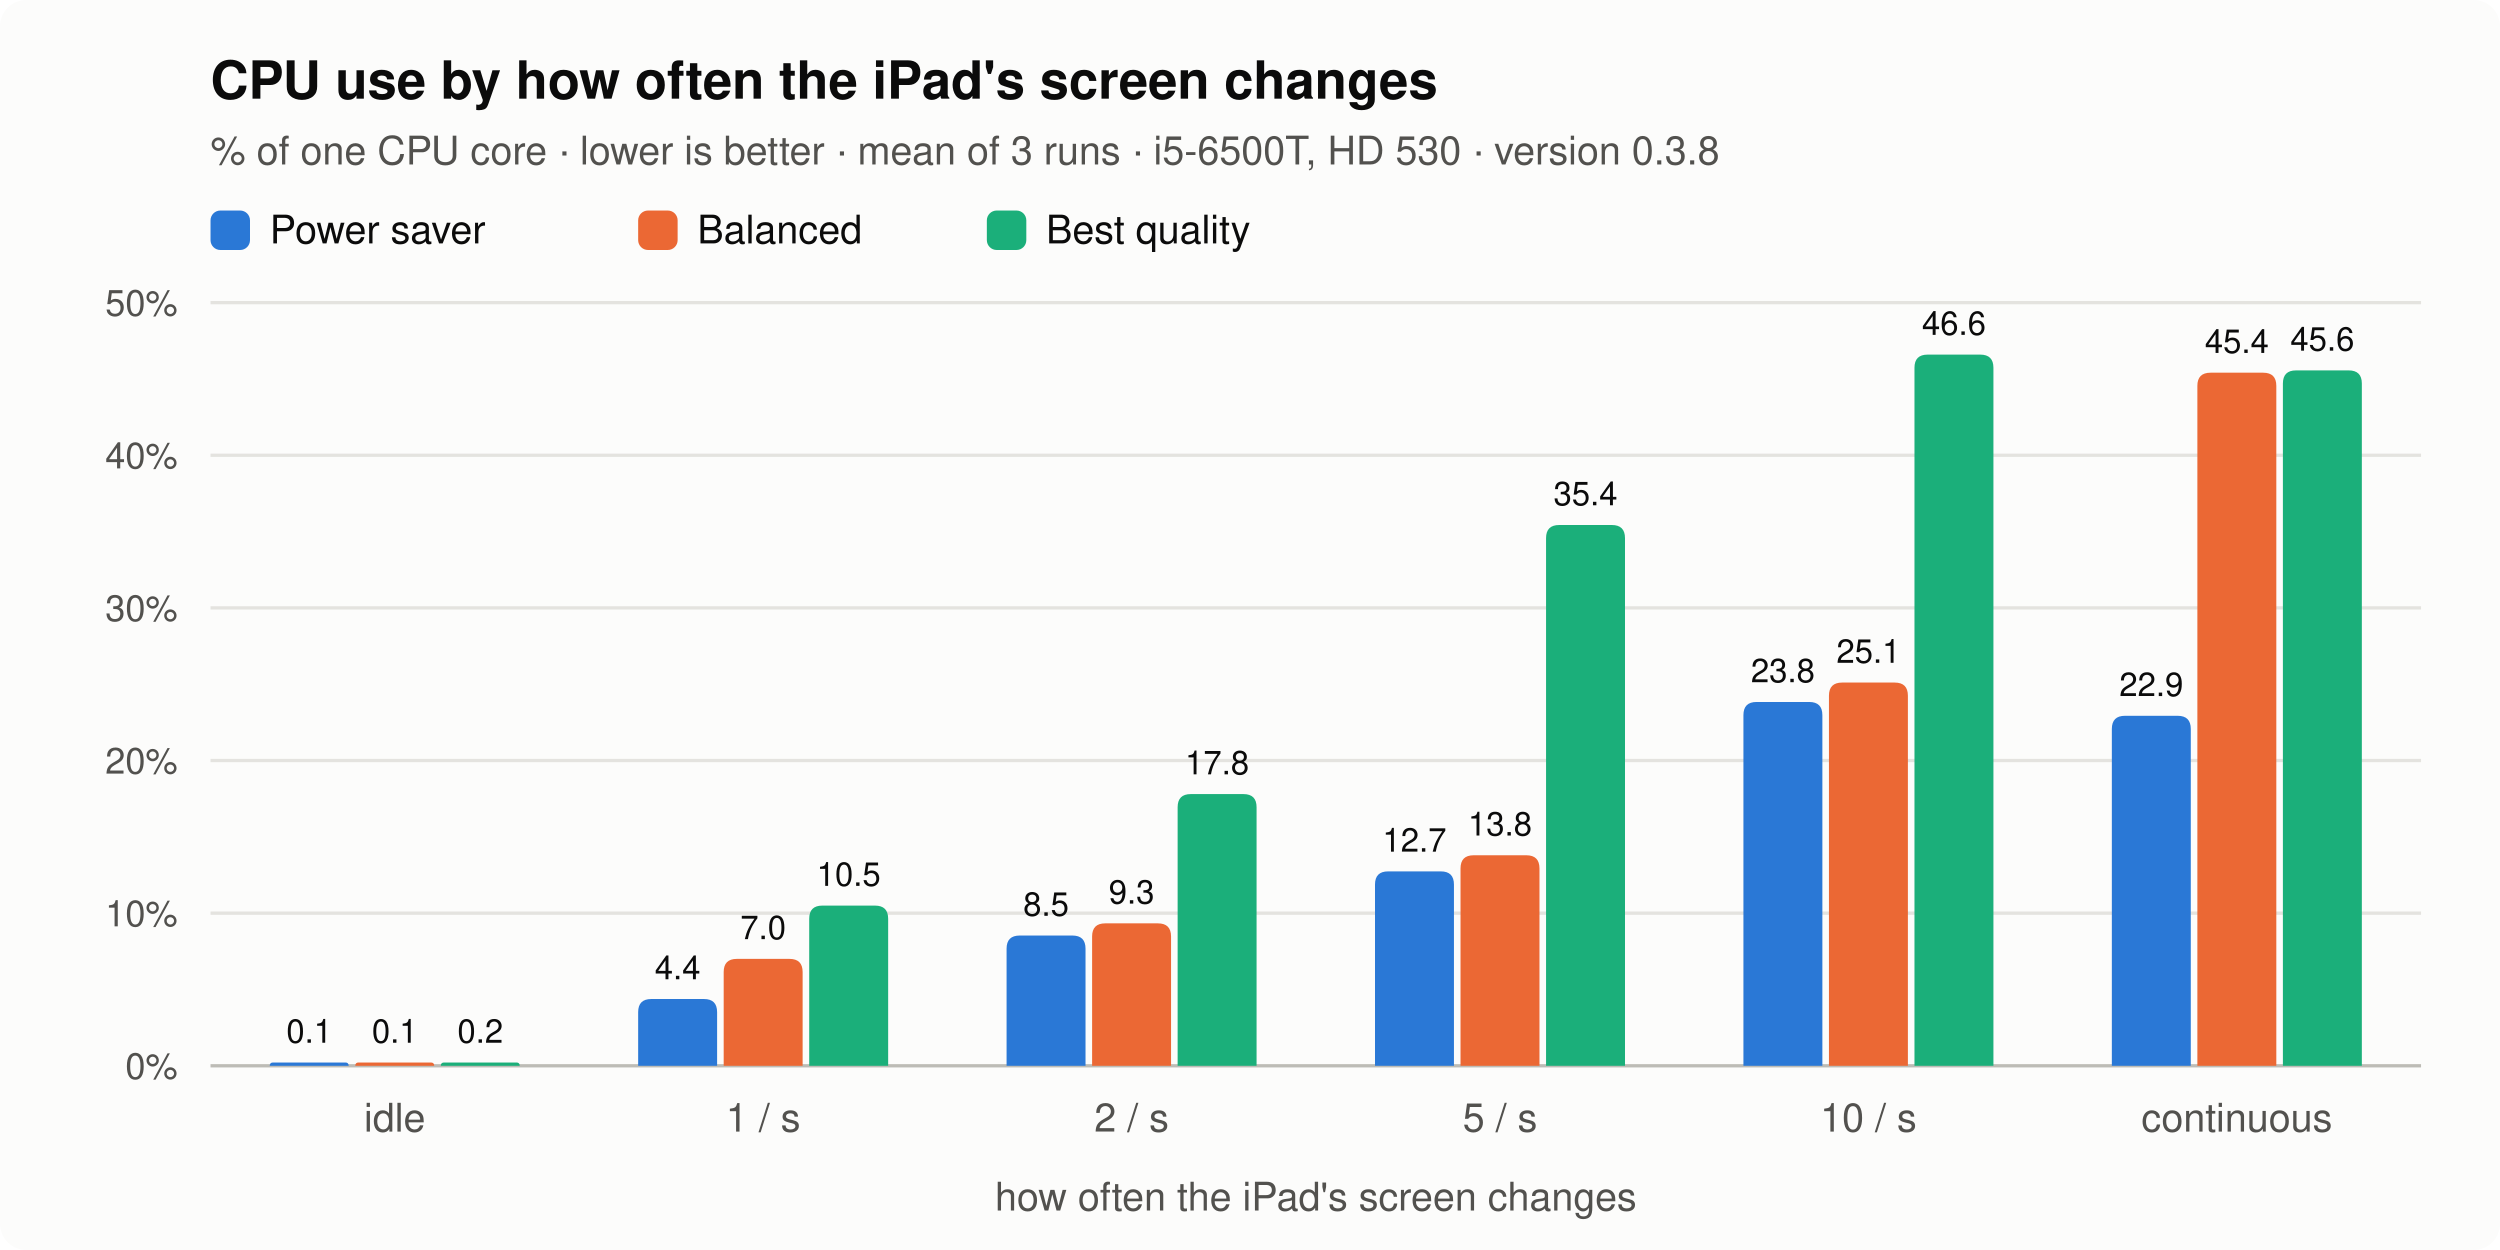
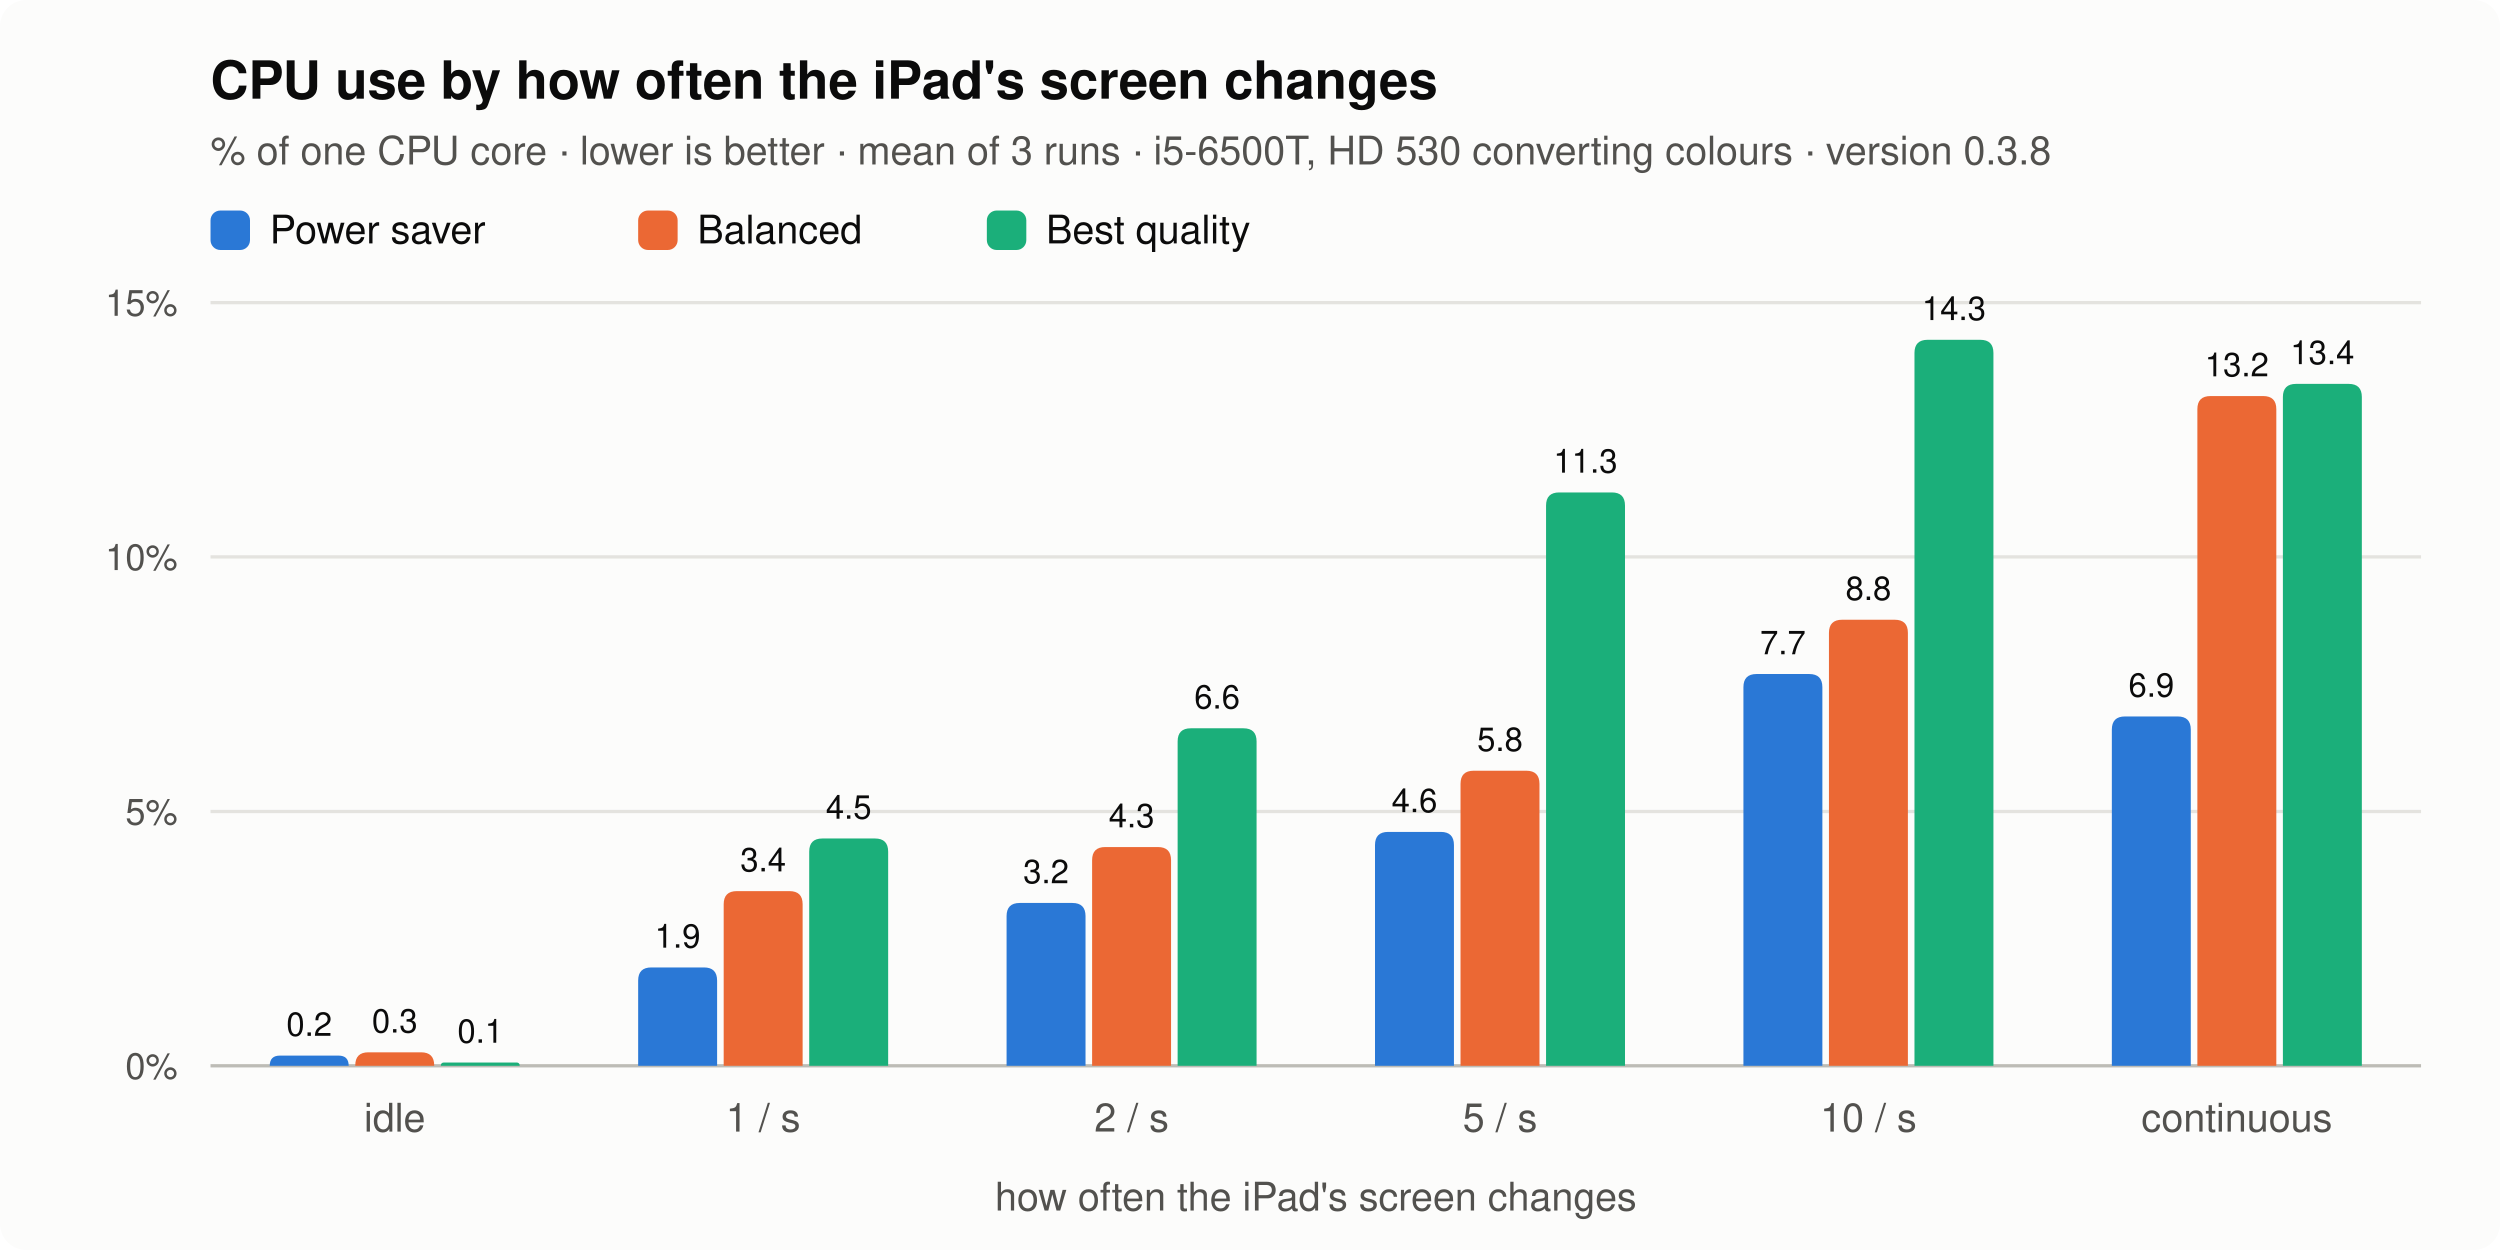
<svg xmlns="http://www.w3.org/2000/svg" width="760" height="380" viewBox="0 0 760 380" role="img" aria-labelledby="t d">
  <rect width="760" height="380" rx="8" fill="#fcfcfb" />
  <text x="64" y="30" font-family="-apple-system,BlinkMacSystemFont,'Segoe UI',Helvetica,Arial,sans-serif" font-size="16" font-weight="600" fill="#0b0b0b">CPU use by how often the iPad's screen changes</text>
-   <text x="64" y="50" font-family="-apple-system,BlinkMacSystemFont,'Segoe UI',Helvetica,Arial,sans-serif" font-size="12" fill="#52514e">% of one CPU core · lower is better · mean of 3 runs · i5-6500T, HD 530 · version 0.3.8</text>
+   <text x="64" y="50" font-family="-apple-system,BlinkMacSystemFont,'Segoe UI',Helvetica,Arial,sans-serif" font-size="12" fill="#52514e">% of one CPU core · lower is better · mean of 3 runs · i5-6500T, HD 530 converting colours · version 0.3.8</text>
  <rect x="64" y="64" width="12" height="12" rx="3" fill="#2a78d6" />
  <text x="82" y="74" font-family="-apple-system,BlinkMacSystemFont,'Segoe UI',Helvetica,Arial,sans-serif" font-size="12" fill="#0b0b0b">Power saver</text>
  <rect x="194" y="64" width="12" height="12" rx="3" fill="#eb6834" />
  <text x="212" y="74" font-family="-apple-system,BlinkMacSystemFont,'Segoe UI',Helvetica,Arial,sans-serif" font-size="12" fill="#0b0b0b">Balanced</text>
  <rect x="300" y="64" width="12" height="12" rx="3" fill="#1baf7a" />
  <text x="318" y="74" font-family="-apple-system,BlinkMacSystemFont,'Segoe UI',Helvetica,Arial,sans-serif" font-size="12" fill="#0b0b0b">Best quality</text>
  <line x1="64" y1="324.0" x2="736" y2="324.0" stroke="#bdbcb6" stroke-width="1" />
  <text x="54" y="328.0" font-family="-apple-system,BlinkMacSystemFont,'Segoe UI',Helvetica,Arial,sans-serif" font-size="11" text-anchor="end" fill="#52514e">0%</text>
-   <line x1="64" y1="277.6" x2="736" y2="277.6" stroke="#e4e3df" stroke-width="1" />
-   <text x="54" y="281.6" font-family="-apple-system,BlinkMacSystemFont,'Segoe UI',Helvetica,Arial,sans-serif" font-size="11" text-anchor="end" fill="#52514e">10%</text>
-   <line x1="64" y1="231.2" x2="736" y2="231.2" stroke="#e4e3df" stroke-width="1" />
-   <text x="54" y="235.2" font-family="-apple-system,BlinkMacSystemFont,'Segoe UI',Helvetica,Arial,sans-serif" font-size="11" text-anchor="end" fill="#52514e">20%</text>
-   <line x1="64" y1="184.8" x2="736" y2="184.8" stroke="#e4e3df" stroke-width="1" />
-   <text x="54" y="188.8" font-family="-apple-system,BlinkMacSystemFont,'Segoe UI',Helvetica,Arial,sans-serif" font-size="11" text-anchor="end" fill="#52514e">30%</text>
-   <line x1="64" y1="138.4" x2="736" y2="138.4" stroke="#e4e3df" stroke-width="1" />
-   <text x="54" y="142.4" font-family="-apple-system,BlinkMacSystemFont,'Segoe UI',Helvetica,Arial,sans-serif" font-size="11" text-anchor="end" fill="#52514e">40%</text>
+   <line x1="64" y1="246.7" x2="736" y2="246.7" stroke="#e4e3df" stroke-width="1" />
+   <text x="54" y="250.7" font-family="-apple-system,BlinkMacSystemFont,'Segoe UI',Helvetica,Arial,sans-serif" font-size="11" text-anchor="end" fill="#52514e">5%</text>
+   <line x1="64" y1="169.3" x2="736" y2="169.3" stroke="#e4e3df" stroke-width="1" />
+   <text x="54" y="173.3" font-family="-apple-system,BlinkMacSystemFont,'Segoe UI',Helvetica,Arial,sans-serif" font-size="11" text-anchor="end" fill="#52514e">10%</text>
  <line x1="64" y1="92.0" x2="736" y2="92.0" stroke="#e4e3df" stroke-width="1" />
-   <text x="54" y="96.0" font-family="-apple-system,BlinkMacSystemFont,'Segoe UI',Helvetica,Arial,sans-serif" font-size="11" text-anchor="end" fill="#52514e">50%</text>
-   <path d="M82.0,324.0 V324.0 Q82.0,323.0 83.0,323.0 H105.0 Q106.0,323.0 106.0,324.0 V324.0 Z" fill="#2a78d6" />
-   <text x="94.0" y="317.0" font-family="-apple-system,BlinkMacSystemFont,'Segoe UI',Helvetica,Arial,sans-serif" font-size="10" text-anchor="middle" fill="#0b0b0b">0.1</text>
-   <path d="M108.0,324.0 V324.0 Q108.0,323.0 109.0,323.0 H131.0 Q132.0,323.0 132.0,324.0 V324.0 Z" fill="#eb6834" />
-   <text x="120.0" y="317.0" font-family="-apple-system,BlinkMacSystemFont,'Segoe UI',Helvetica,Arial,sans-serif" font-size="10" text-anchor="middle" fill="#0b0b0b">0.1</text>
+   <text x="54" y="96.0" font-family="-apple-system,BlinkMacSystemFont,'Segoe UI',Helvetica,Arial,sans-serif" font-size="11" text-anchor="end" fill="#52514e">15%</text>
+   <path d="M82.0,324.0 V324.0 Q82.0,320.9 85.1,320.9 H102.9 Q106.0,320.9 106.0,324.0 V324.0 Z" fill="#2a78d6" />
+   <text x="94.0" y="314.9" font-family="-apple-system,BlinkMacSystemFont,'Segoe UI',Helvetica,Arial,sans-serif" font-size="10" text-anchor="middle" fill="#0b0b0b">0.2</text>
+   <path d="M108.0,324.0 V323.9 Q108.0,319.9 112.0,319.9 H128.0 Q132.0,319.9 132.0,323.9 V324.0 Z" fill="#eb6834" />
+   <text x="120.0" y="313.9" font-family="-apple-system,BlinkMacSystemFont,'Segoe UI',Helvetica,Arial,sans-serif" font-size="10" text-anchor="middle" fill="#0b0b0b">0.3</text>
  <path d="M134.0,324.0 V324.0 Q134.0,323.0 135.0,323.0 H157.0 Q158.0,323.0 158.0,324.0 V324.0 Z" fill="#1baf7a" />
-   <text x="146.0" y="317.0" font-family="-apple-system,BlinkMacSystemFont,'Segoe UI',Helvetica,Arial,sans-serif" font-size="10" text-anchor="middle" fill="#0b0b0b">0.2</text>
+   <text x="146.0" y="317.0" font-family="-apple-system,BlinkMacSystemFont,'Segoe UI',Helvetica,Arial,sans-serif" font-size="10" text-anchor="middle" fill="#0b0b0b">0.1</text>
  <text x="120.0" y="344.0" font-family="-apple-system,BlinkMacSystemFont,'Segoe UI',Helvetica,Arial,sans-serif" font-size="12" text-anchor="middle" fill="#52514e">idle</text>
-   <path d="M194.0,324.0 V307.7 Q194.0,303.7 198.0,303.7 H214.0 Q218.0,303.7 218.0,307.7 V324.0 Z" fill="#2a78d6" />
-   <text x="206.0" y="297.7" font-family="-apple-system,BlinkMacSystemFont,'Segoe UI',Helvetica,Arial,sans-serif" font-size="10" text-anchor="middle" fill="#0b0b0b">4.4</text>
-   <path d="M220.0,324.0 V295.5 Q220.0,291.5 224.0,291.5 H240.0 Q244.0,291.5 244.0,295.5 V324.0 Z" fill="#eb6834" />
-   <text x="232.0" y="285.5" font-family="-apple-system,BlinkMacSystemFont,'Segoe UI',Helvetica,Arial,sans-serif" font-size="10" text-anchor="middle" fill="#0b0b0b">7.0</text>
-   <path d="M246.0,324.0 V279.3 Q246.0,275.3 250.0,275.3 H266.0 Q270.0,275.3 270.0,279.3 V324.0 Z" fill="#1baf7a" />
-   <text x="258.0" y="269.3" font-family="-apple-system,BlinkMacSystemFont,'Segoe UI',Helvetica,Arial,sans-serif" font-size="10" text-anchor="middle" fill="#0b0b0b">10.5</text>
+   <path d="M194.0,324.0 V298.1 Q194.0,294.1 198.0,294.1 H214.0 Q218.0,294.1 218.0,298.1 V324.0 Z" fill="#2a78d6" />
+   <text x="206.0" y="288.1" font-family="-apple-system,BlinkMacSystemFont,'Segoe UI',Helvetica,Arial,sans-serif" font-size="10" text-anchor="middle" fill="#0b0b0b">1.9</text>
+   <path d="M220.0,324.0 V274.9 Q220.0,270.9 224.0,270.9 H240.0 Q244.0,270.9 244.0,274.9 V324.0 Z" fill="#eb6834" />
+   <text x="232.0" y="264.9" font-family="-apple-system,BlinkMacSystemFont,'Segoe UI',Helvetica,Arial,sans-serif" font-size="10" text-anchor="middle" fill="#0b0b0b">3.4</text>
+   <path d="M246.0,324.0 V258.9 Q246.0,254.9 250.0,254.9 H266.0 Q270.0,254.9 270.0,258.9 V324.0 Z" fill="#1baf7a" />
+   <text x="258.0" y="248.9" font-family="-apple-system,BlinkMacSystemFont,'Segoe UI',Helvetica,Arial,sans-serif" font-size="10" text-anchor="middle" fill="#0b0b0b">4.5</text>
  <text x="232.0" y="344.0" font-family="-apple-system,BlinkMacSystemFont,'Segoe UI',Helvetica,Arial,sans-serif" font-size="12" text-anchor="middle" fill="#52514e">1 / s</text>
-   <path d="M306.0,324.0 V288.4 Q306.0,284.4 310.0,284.4 H326.0 Q330.0,284.4 330.0,288.4 V324.0 Z" fill="#2a78d6" />
-   <text x="318.0" y="278.4" font-family="-apple-system,BlinkMacSystemFont,'Segoe UI',Helvetica,Arial,sans-serif" font-size="10" text-anchor="middle" fill="#0b0b0b">8.5</text>
-   <path d="M332.0,324.0 V284.7 Q332.0,280.7 336.0,280.7 H352.0 Q356.0,280.7 356.0,284.7 V324.0 Z" fill="#eb6834" />
-   <text x="344.0" y="274.7" font-family="-apple-system,BlinkMacSystemFont,'Segoe UI',Helvetica,Arial,sans-serif" font-size="10" text-anchor="middle" fill="#0b0b0b">9.3</text>
-   <path d="M358.0,324.0 V245.4 Q358.0,241.4 362.0,241.4 H378.0 Q382.0,241.4 382.0,245.4 V324.0 Z" fill="#1baf7a" />
-   <text x="370.0" y="235.4" font-family="-apple-system,BlinkMacSystemFont,'Segoe UI',Helvetica,Arial,sans-serif" font-size="10" text-anchor="middle" fill="#0b0b0b">17.8</text>
+   <path d="M306.0,324.0 V278.5 Q306.0,274.5 310.0,274.5 H326.0 Q330.0,274.5 330.0,278.5 V324.0 Z" fill="#2a78d6" />
+   <text x="318.0" y="268.5" font-family="-apple-system,BlinkMacSystemFont,'Segoe UI',Helvetica,Arial,sans-serif" font-size="10" text-anchor="middle" fill="#0b0b0b">3.2</text>
+   <path d="M332.0,324.0 V261.5 Q332.0,257.5 336.0,257.5 H352.0 Q356.0,257.5 356.0,261.5 V324.0 Z" fill="#eb6834" />
+   <text x="344.0" y="251.5" font-family="-apple-system,BlinkMacSystemFont,'Segoe UI',Helvetica,Arial,sans-serif" font-size="10" text-anchor="middle" fill="#0b0b0b">4.3</text>
+   <path d="M358.0,324.0 V225.4 Q358.0,221.4 362.0,221.4 H378.0 Q382.0,221.4 382.0,225.4 V324.0 Z" fill="#1baf7a" />
+   <text x="370.0" y="215.4" font-family="-apple-system,BlinkMacSystemFont,'Segoe UI',Helvetica,Arial,sans-serif" font-size="10" text-anchor="middle" fill="#0b0b0b">6.6</text>
  <text x="344.0" y="344.0" font-family="-apple-system,BlinkMacSystemFont,'Segoe UI',Helvetica,Arial,sans-serif" font-size="12" text-anchor="middle" fill="#52514e">2 / s</text>
-   <path d="M418.0,324.0 V268.9 Q418.0,264.9 422.0,264.9 H438.0 Q442.0,264.9 442.0,268.9 V324.0 Z" fill="#2a78d6" />
-   <text x="430.0" y="258.9" font-family="-apple-system,BlinkMacSystemFont,'Segoe UI',Helvetica,Arial,sans-serif" font-size="10" text-anchor="middle" fill="#0b0b0b">12.7</text>
-   <path d="M444.0,324.0 V264.0 Q444.0,260.0 448.0,260.0 H464.0 Q468.0,260.0 468.0,264.0 V324.0 Z" fill="#eb6834" />
-   <text x="456.0" y="254.0" font-family="-apple-system,BlinkMacSystemFont,'Segoe UI',Helvetica,Arial,sans-serif" font-size="10" text-anchor="middle" fill="#0b0b0b">13.8</text>
-   <path d="M470.0,324.0 V163.6 Q470.0,159.6 474.0,159.6 H490.0 Q494.0,159.6 494.0,163.6 V324.0 Z" fill="#1baf7a" />
-   <text x="482.0" y="153.6" font-family="-apple-system,BlinkMacSystemFont,'Segoe UI',Helvetica,Arial,sans-serif" font-size="10" text-anchor="middle" fill="#0b0b0b">35.4</text>
+   <path d="M418.0,324.0 V256.9 Q418.0,252.9 422.0,252.9 H438.0 Q442.0,252.9 442.0,256.9 V324.0 Z" fill="#2a78d6" />
+   <text x="430.0" y="246.9" font-family="-apple-system,BlinkMacSystemFont,'Segoe UI',Helvetica,Arial,sans-serif" font-size="10" text-anchor="middle" fill="#0b0b0b">4.6</text>
+   <path d="M444.0,324.0 V238.3 Q444.0,234.3 448.0,234.3 H464.0 Q468.0,234.3 468.0,238.3 V324.0 Z" fill="#eb6834" />
+   <text x="456.0" y="228.3" font-family="-apple-system,BlinkMacSystemFont,'Segoe UI',Helvetica,Arial,sans-serif" font-size="10" text-anchor="middle" fill="#0b0b0b">5.8</text>
+   <path d="M470.0,324.0 V153.7 Q470.0,149.7 474.0,149.7 H490.0 Q494.0,149.7 494.0,153.7 V324.0 Z" fill="#1baf7a" />
+   <text x="482.0" y="143.7" font-family="-apple-system,BlinkMacSystemFont,'Segoe UI',Helvetica,Arial,sans-serif" font-size="10" text-anchor="middle" fill="#0b0b0b">11.3</text>
  <text x="456.0" y="344.0" font-family="-apple-system,BlinkMacSystemFont,'Segoe UI',Helvetica,Arial,sans-serif" font-size="12" text-anchor="middle" fill="#52514e">5 / s</text>
-   <path d="M530.0,324.0 V217.4 Q530.0,213.4 534.0,213.4 H550.0 Q554.0,213.4 554.0,217.4 V324.0 Z" fill="#2a78d6" />
-   <text x="542.0" y="207.4" font-family="-apple-system,BlinkMacSystemFont,'Segoe UI',Helvetica,Arial,sans-serif" font-size="10" text-anchor="middle" fill="#0b0b0b">23.8</text>
-   <path d="M556.0,324.0 V211.5 Q556.0,207.5 560.0,207.5 H576.0 Q580.0,207.5 580.0,211.5 V324.0 Z" fill="#eb6834" />
-   <text x="568.0" y="201.5" font-family="-apple-system,BlinkMacSystemFont,'Segoe UI',Helvetica,Arial,sans-serif" font-size="10" text-anchor="middle" fill="#0b0b0b">25.1</text>
-   <path d="M582.0,324.0 V111.8 Q582.0,107.8 586.0,107.8 H602.0 Q606.0,107.8 606.0,111.8 V324.0 Z" fill="#1baf7a" />
-   <text x="594.0" y="101.8" font-family="-apple-system,BlinkMacSystemFont,'Segoe UI',Helvetica,Arial,sans-serif" font-size="10" text-anchor="middle" fill="#0b0b0b">46.6</text>
+   <path d="M530.0,324.0 V208.9 Q530.0,204.9 534.0,204.9 H550.0 Q554.0,204.9 554.0,208.9 V324.0 Z" fill="#2a78d6" />
+   <text x="542.0" y="198.9" font-family="-apple-system,BlinkMacSystemFont,'Segoe UI',Helvetica,Arial,sans-serif" font-size="10" text-anchor="middle" fill="#0b0b0b">7.7</text>
+   <path d="M556.0,324.0 V192.4 Q556.0,188.4 560.0,188.4 H576.0 Q580.0,188.4 580.0,192.4 V324.0 Z" fill="#eb6834" />
+   <text x="568.0" y="182.4" font-family="-apple-system,BlinkMacSystemFont,'Segoe UI',Helvetica,Arial,sans-serif" font-size="10" text-anchor="middle" fill="#0b0b0b">8.8</text>
+   <path d="M582.0,324.0 V107.3 Q582.0,103.3 586.0,103.3 H602.0 Q606.0,103.3 606.0,107.3 V324.0 Z" fill="#1baf7a" />
+   <text x="594.0" y="97.3" font-family="-apple-system,BlinkMacSystemFont,'Segoe UI',Helvetica,Arial,sans-serif" font-size="10" text-anchor="middle" fill="#0b0b0b">14.3</text>
  <text x="568.0" y="344.0" font-family="-apple-system,BlinkMacSystemFont,'Segoe UI',Helvetica,Arial,sans-serif" font-size="12" text-anchor="middle" fill="#52514e">10 / s</text>
-   <path d="M642.0,324.0 V221.6 Q642.0,217.6 646.0,217.6 H662.0 Q666.0,217.6 666.0,221.6 V324.0 Z" fill="#2a78d6" />
-   <text x="654.0" y="211.6" font-family="-apple-system,BlinkMacSystemFont,'Segoe UI',Helvetica,Arial,sans-serif" font-size="10" text-anchor="middle" fill="#0b0b0b">22.9</text>
-   <path d="M668.0,324.0 V117.3 Q668.0,113.3 672.0,113.3 H688.0 Q692.0,113.3 692.0,117.3 V324.0 Z" fill="#eb6834" />
-   <text x="680.0" y="107.3" font-family="-apple-system,BlinkMacSystemFont,'Segoe UI',Helvetica,Arial,sans-serif" font-size="10" text-anchor="middle" fill="#0b0b0b">45.4</text>
-   <path d="M694.0,324.0 V116.6 Q694.0,112.6 698.0,112.6 H714.0 Q718.0,112.6 718.0,116.6 V324.0 Z" fill="#1baf7a" />
-   <text x="706.0" y="106.6" font-family="-apple-system,BlinkMacSystemFont,'Segoe UI',Helvetica,Arial,sans-serif" font-size="10" text-anchor="middle" fill="#0b0b0b">45.6</text>
+   <path d="M642.0,324.0 V221.8 Q642.0,217.8 646.0,217.8 H662.0 Q666.0,217.8 666.0,221.8 V324.0 Z" fill="#2a78d6" />
+   <text x="654.0" y="211.8" font-family="-apple-system,BlinkMacSystemFont,'Segoe UI',Helvetica,Arial,sans-serif" font-size="10" text-anchor="middle" fill="#0b0b0b">6.9</text>
+   <path d="M668.0,324.0 V124.4 Q668.0,120.4 672.0,120.4 H688.0 Q692.0,120.4 692.0,124.4 V324.0 Z" fill="#eb6834" />
+   <text x="680.0" y="114.4" font-family="-apple-system,BlinkMacSystemFont,'Segoe UI',Helvetica,Arial,sans-serif" font-size="10" text-anchor="middle" fill="#0b0b0b">13.2</text>
+   <path d="M694.0,324.0 V120.7 Q694.0,116.7 698.0,116.7 H714.0 Q718.0,116.7 718.0,120.7 V324.0 Z" fill="#1baf7a" />
+   <text x="706.0" y="110.7" font-family="-apple-system,BlinkMacSystemFont,'Segoe UI',Helvetica,Arial,sans-serif" font-size="10" text-anchor="middle" fill="#0b0b0b">13.4</text>
  <text x="680.0" y="344.0" font-family="-apple-system,BlinkMacSystemFont,'Segoe UI',Helvetica,Arial,sans-serif" font-size="12" text-anchor="middle" fill="#52514e">continuous</text>
  <text x="400.0" y="368" font-family="-apple-system,BlinkMacSystemFont,'Segoe UI',Helvetica,Arial,sans-serif" font-size="12" text-anchor="middle" fill="#52514e">how often the iPad's screen changes</text>
</svg>
